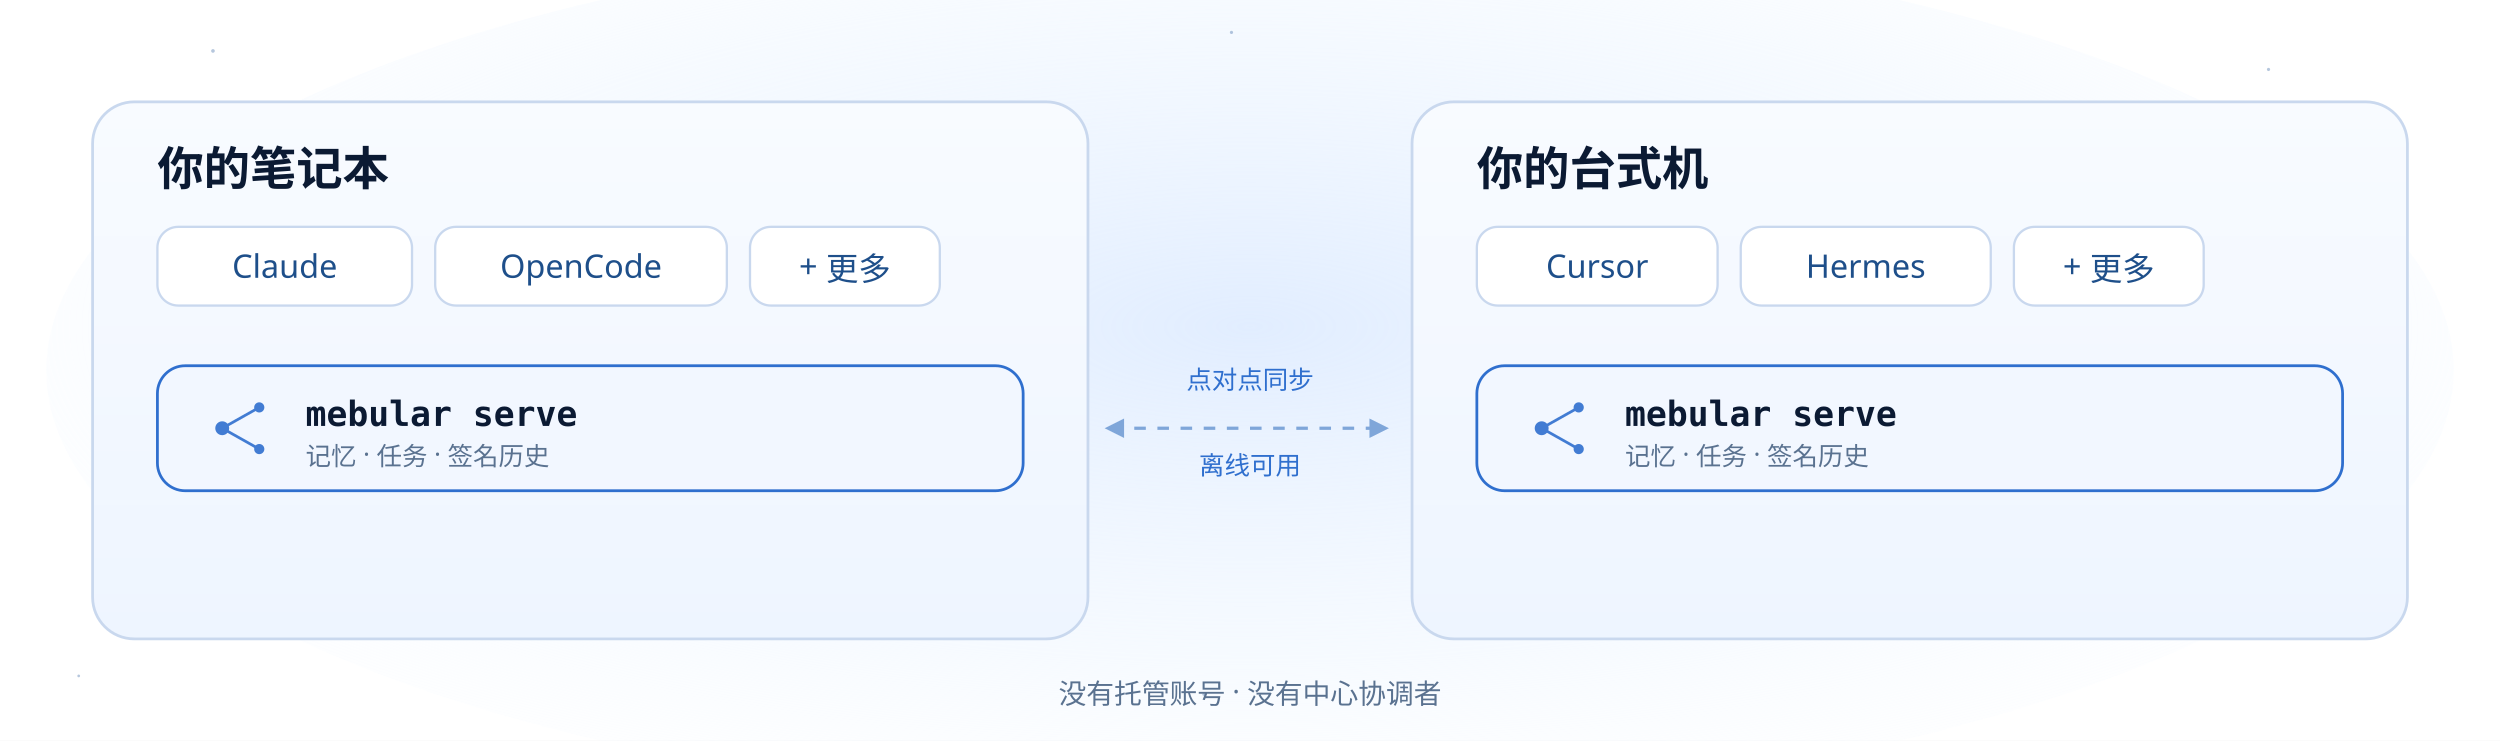
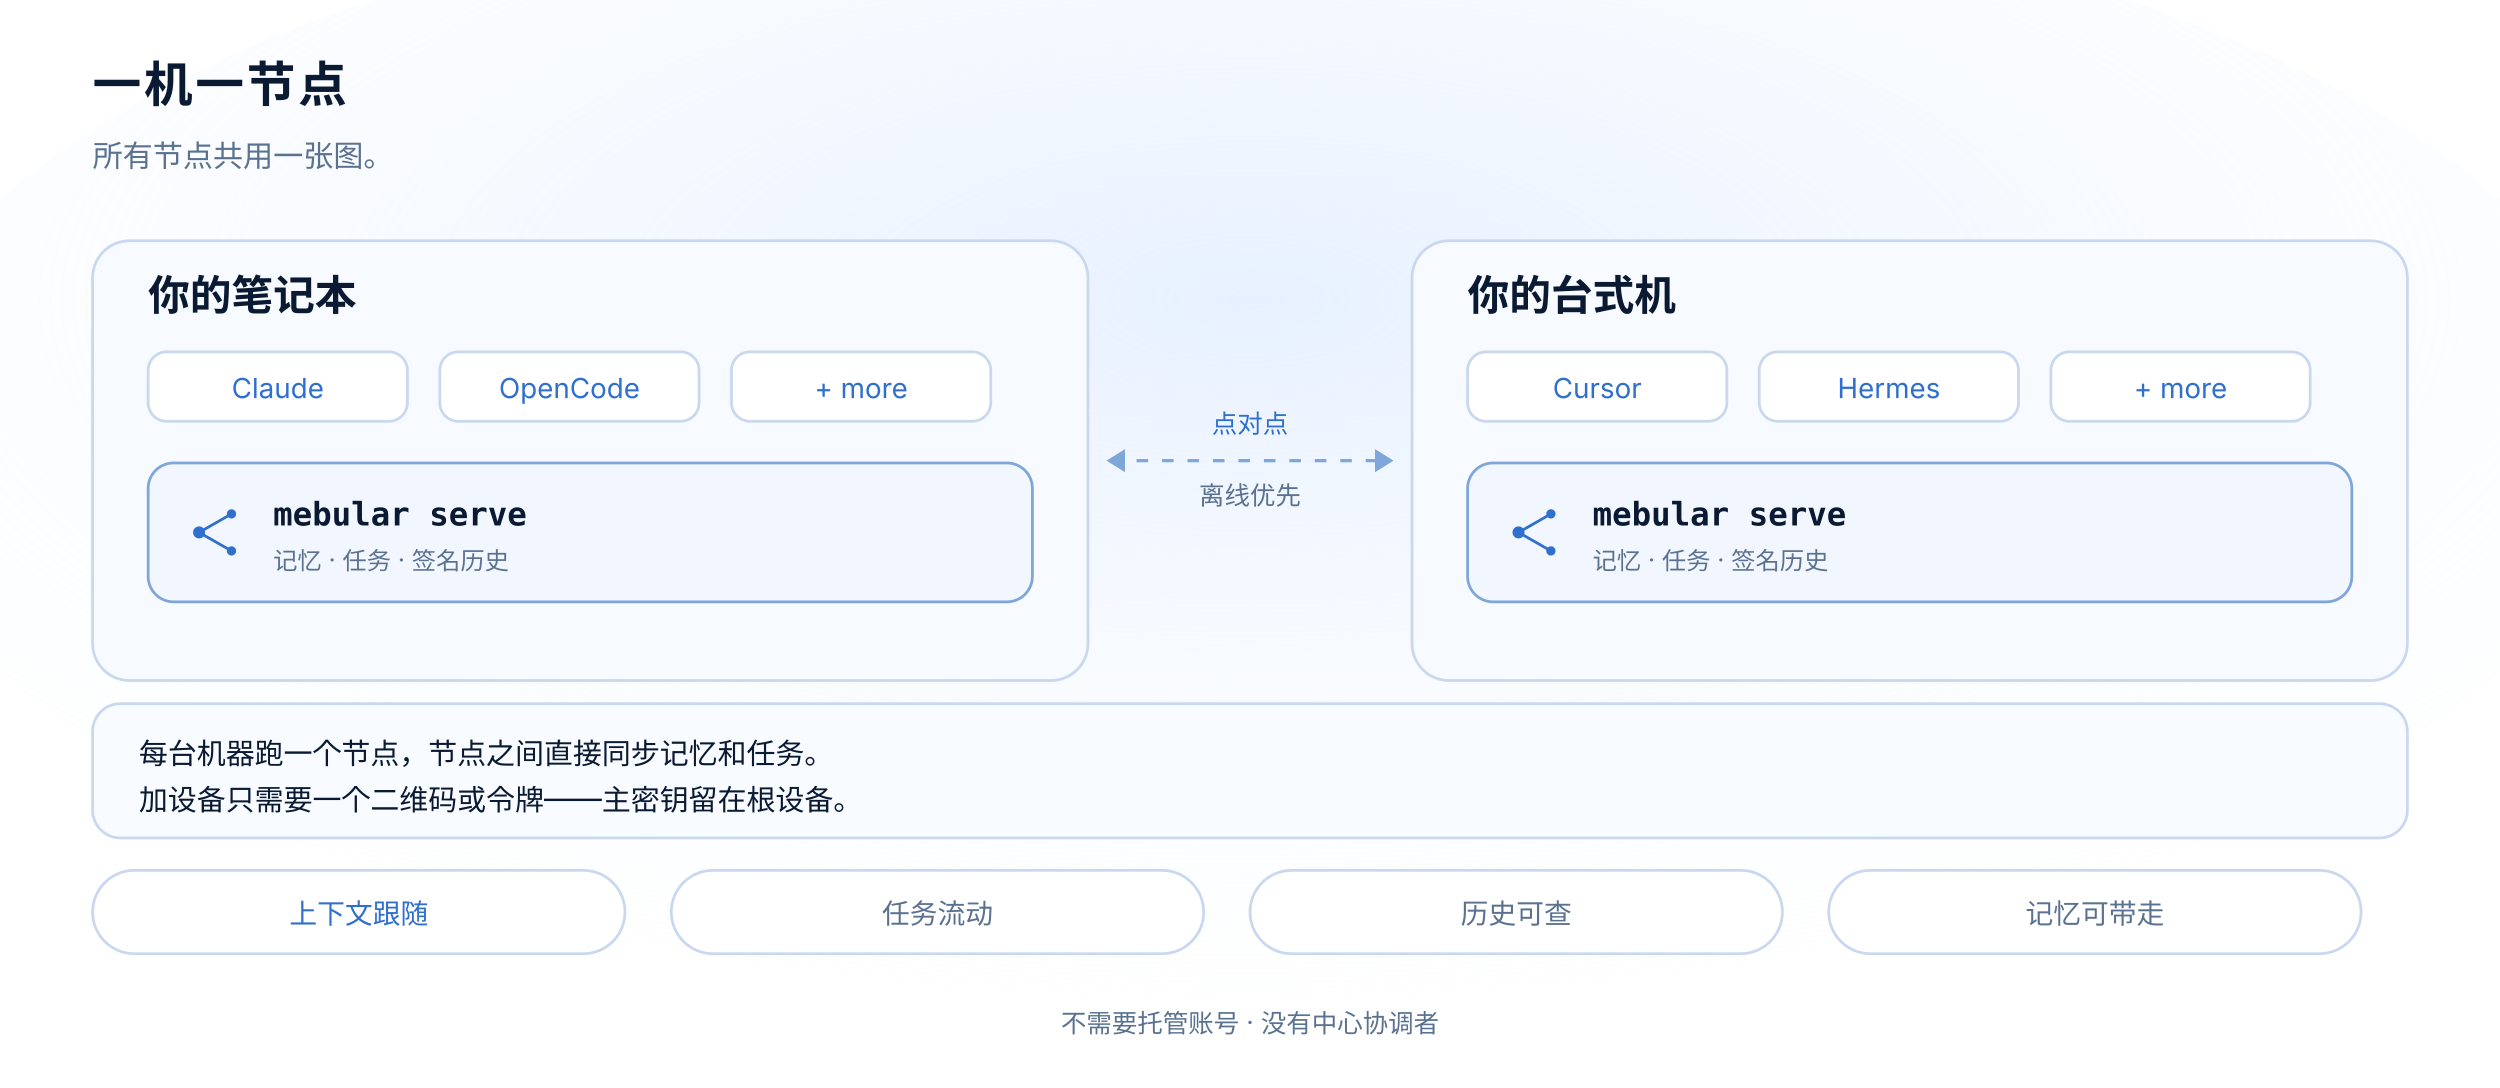
- <svg xmlns="http://www.w3.org/2000/svg" viewBox="0 0 1080 320" width="1080" height="320" role="img" aria-label="两台机器各跑一个 Mebular 节点，通过点对点同步共用一份图记忆，接入各自的 AI 助手">
+ <svg xmlns="http://www.w3.org/2000/svg" width="1080" height="470" viewBox="0 0 1080 470" role="img" aria-label="一机一节点">
  <defs>
-     <radialGradient id="glow" cx="50%" cy="45%" r="70%">
-       <stop offset="0%" stop-color="#dceaff" stop-opacity="0.85" />
-       <stop offset="55%" stop-color="#eef6ff" stop-opacity="0.5" />
+     <radialGradient id="glow" cx="50%" cy="38%" r="72%">
+       <stop offset="0%" stop-color="#dceaff" stop-opacity="0.7" />
      <stop offset="100%" stop-color="#ffffff" stop-opacity="0" />
    </radialGradient>
-     <linearGradient id="card" x1="0%" y1="0%" x2="0%" y2="100%">
-       <stop offset="0%" stop-color="#f8fbff" />
-       <stop offset="100%" stop-color="#eef5ff" />
-     </linearGradient>
-     <marker id="arrow" markerWidth="8" markerHeight="8" refX="6" refY="3" orient="auto">
-       <path d="M0,0 L6,3 L0,6 z" fill="#7fa6d9" />
-     </marker>
-     <marker id="arrowStart" markerWidth="8" markerHeight="8" refX="2" refY="3" orient="auto">
-       <path d="M6,0 L0,3 L6,6 z" fill="#7fa6d9" />
-     </marker>
-     <style>
-       .h{font-family:'PingFang SC','Noto Sans SC','Segoe UI',ui-sans-serif,system-ui,sans-serif;font-size:20px;font-weight:600;fill:#0b1a33}
-       .chip{font-family:'PingFang SC','Noto Sans SC','Segoe UI',ui-sans-serif,system-ui,sans-serif;font-size:14px;fill:#1e4f8a}
-       .node{font-family:'SF Mono','Cascadia Code','Source Code Pro',Consolas,monospace;font-size:15px;font-weight:600;fill:#0b1a33}
-       .sub{font-family:'PingFang SC','Noto Sans SC','Segoe UI',ui-sans-serif,system-ui,sans-serif;font-size:11px;fill:#5a7290}
-       .sync{font-family:'PingFang SC','Noto Sans SC','Segoe UI',ui-sans-serif,system-ui,sans-serif;font-size:11px;fill:#2f6fce}
-       .foot{font-family:'PingFang SC','Noto Sans SC','Segoe UI',ui-sans-serif,system-ui,sans-serif;font-size:12px;fill:#5a7290}
-     </style>
  </defs>
-   <rect width="1080" height="320" fill="#ffffff" />
-   <ellipse cx="540" cy="160" rx="520" ry="190" fill="url(#glow)" />
-   <g fill="#2f5f9e" opacity="0.35">
-     <circle cx="92" cy="22" r="0.8" />
-     <circle cx="980" cy="30" r="0.7" />
-     <circle cx="1012" cy="270" r="0.9" />
-     <circle cx="34" cy="292" r="0.6" />
-     <circle cx="532" cy="14" r="0.7" />
-     <circle cx="520" cy="300" r="0.6" />
-   </g>
-   <rect x="40" y="44" width="430" height="232" rx="18" fill="url(#card)" stroke="#c9d8ee" stroke-width="1.2" />
-   <rect x="610" y="44" width="430" height="232" rx="18" fill="url(#card)" stroke="#c9d8ee" stroke-width="1.2" />
-   <text class="h" x="68" y="80">你的笔记本</text>
-   <text class="h" x="638" y="80">你的台式机</text>
-   <rect x="68" y="98" width="110" height="34" rx="9" fill="#ffffff" stroke="#c9d8ee" />
-   <text class="chip" x="123" y="120" text-anchor="middle">Claude</text>
-   <rect x="188" y="98" width="126" height="34" rx="9" fill="#ffffff" stroke="#c9d8ee" />
-   <text class="chip" x="251" y="120" text-anchor="middle">OpenCode</text>
-   <rect x="324" y="98" width="82" height="34" rx="9" fill="#ffffff" stroke="#c9d8ee" />
-   <text class="chip" x="365" y="120" text-anchor="middle">+ 更多</text>
-   <rect x="638" y="98" width="104" height="34" rx="9" fill="#ffffff" stroke="#c9d8ee" />
-   <text class="chip" x="690" y="120" text-anchor="middle">Cursor</text>
-   <rect x="752" y="98" width="108" height="34" rx="9" fill="#ffffff" stroke="#c9d8ee" />
-   <text class="chip" x="806" y="120" text-anchor="middle">Hermes</text>
-   <rect x="870" y="98" width="82" height="34" rx="9" fill="#ffffff" stroke="#c9d8ee" />
-   <text class="chip" x="911" y="120" text-anchor="middle">+ 更多</text>
-   <rect x="68" y="158" width="374" height="54" rx="12" fill="#f2f7ff" stroke="#2f6fce" stroke-width="1.2" />
-   <g stroke="#2f6fce" stroke-width="1.2" fill="none" opacity="0.9">
-     <path d="M96 185 L112 176 M96 185 L112 194" />
-     <circle cx="96" cy="185" r="3" fill="#2f6fce" stroke="none" />
-     <circle cx="112" cy="176" r="2.2" fill="#2f6fce" stroke="none" />
-     <circle cx="112" cy="194" r="2.2" fill="#2f6fce" stroke="none" />
-   </g>
-   <text class="node" x="132" y="184">mebular serve</text>
-   <text class="sub" x="132" y="201">记忆 · 任务 · 签名历史</text>
-   <rect x="638" y="158" width="374" height="54" rx="12" fill="#f2f7ff" stroke="#2f6fce" stroke-width="1.2" />
-   <g stroke="#2f6fce" stroke-width="1.2" fill="none" opacity="0.9">
-     <path d="M666 185 L682 176 M666 185 L682 194" />
-     <circle cx="666" cy="185" r="3" fill="#2f6fce" stroke="none" />
-     <circle cx="682" cy="176" r="2.2" fill="#2f6fce" stroke="none" />
-     <circle cx="682" cy="194" r="2.2" fill="#2f6fce" stroke="none" />
-   </g>
-   <text class="node" x="702" y="184">mebular serve</text>
-   <text class="sub" x="702" y="201">记忆 · 任务 · 签名历史</text>
-   <line x1="480" y1="185" x2="600" y2="185" stroke="#7fa6d9" stroke-width="1.4" stroke-dasharray="5 5" marker-start="url(#arrowStart)" marker-end="url(#arrow)" />
-   <text class="sync" x="540" y="168" text-anchor="middle">点对点同步</text>
-   <text class="sync" x="540" y="205" text-anchor="middle">离线可用</text>
-   <text class="foot" x="540" y="304" text-anchor="middle">没有托管账号 · 没有中心协调者</text>
+   <rect width="1080" height="470" fill="#ffffff" />
+   <ellipse cx="540" cy="188" rx="594" ry="244.4" fill="url(#glow)" />
+   <text x="40" y="44" font-family="'SF Pro Display','Segoe UI',ui-sans-serif,system-ui,sans-serif" font-size="21" fill="#0b1a33" font-weight="700" letter-spacing="1.2">一机一节点</text>
+   <text x="40" y="72" font-family="'SF Pro Text','Segoe UI',ui-sans-serif,system-ui,sans-serif" font-size="13" fill="#5a7290">所有节点共用一张图。</text>
+   <rect x="40" y="104" width="430" height="190" rx="16" fill="#f7faff" stroke="#c9d8ee" stroke-width="1.2" />
+   <text x="64" y="134" font-family="'SF Pro Text','Segoe UI',ui-sans-serif,system-ui,sans-serif" font-size="18" fill="#0b1a33" font-weight="700">你的笔记本</text>
+   <rect x="64" y="152" width="112" height="30" rx="8" fill="#ffffff" stroke="#c9d8ee" stroke-width="1.2" />
+   <text x="120" y="172" font-family="'SF Pro Text','Segoe UI',ui-sans-serif,system-ui,sans-serif" font-size="12" fill="#2f6fce" text-anchor="middle">Claude</text>
+   <rect x="190" y="152" width="112" height="30" rx="8" fill="#ffffff" stroke="#c9d8ee" stroke-width="1.2" />
+   <text x="246" y="172" font-family="'SF Pro Text','Segoe UI',ui-sans-serif,system-ui,sans-serif" font-size="12" fill="#2f6fce" text-anchor="middle">OpenCode</text>
+   <rect x="316" y="152" width="112" height="30" rx="8" fill="#ffffff" stroke="#c9d8ee" stroke-width="1.2" />
+   <text x="372" y="172" font-family="'SF Pro Text','Segoe UI',ui-sans-serif,system-ui,sans-serif" font-size="12" fill="#2f6fce" text-anchor="middle">+ more</text>
+   <rect x="64" y="200" width="382" height="60" rx="11" fill="#f2f7ff" stroke="#7fa6d9" stroke-width="1.2" />
+   <path d="M86,230 L100,222 M86,230 L100,238" stroke="#2f6fce" stroke-width="1.2" fill="none" />
+   <circle cx="86" cy="230" r="2.6" fill="#2f6fce" />
+   <circle cx="100" cy="222" r="2" fill="#2f6fce" />
+   <circle cx="100" cy="238" r="2" fill="#2f6fce" />
+   <text x="118" y="227" font-family="'SF Mono','Cascadia Code','Source Code Pro',Consolas,monospace" font-size="14" fill="#0b1a33" font-weight="700">mebular serve</text>
+   <text x="118" y="246" font-family="'SF Pro Text','Segoe UI',ui-sans-serif,system-ui,sans-serif" font-size="10.5" fill="#5a7290">记忆 · 任务 · 签名历史</text>
+   <rect x="610" y="104" width="430" height="190" rx="16" fill="#f7faff" stroke="#c9d8ee" stroke-width="1.2" />
+   <text x="634" y="134" font-family="'SF Pro Text','Segoe UI',ui-sans-serif,system-ui,sans-serif" font-size="18" fill="#0b1a33" font-weight="700">你的台式机</text>
+   <rect x="634" y="152" width="112" height="30" rx="8" fill="#ffffff" stroke="#c9d8ee" stroke-width="1.2" />
+   <text x="690" y="172" font-family="'SF Pro Text','Segoe UI',ui-sans-serif,system-ui,sans-serif" font-size="12" fill="#2f6fce" text-anchor="middle">Cursor</text>
+   <rect x="760" y="152" width="112" height="30" rx="8" fill="#ffffff" stroke="#c9d8ee" stroke-width="1.2" />
+   <text x="816" y="172" font-family="'SF Pro Text','Segoe UI',ui-sans-serif,system-ui,sans-serif" font-size="12" fill="#2f6fce" text-anchor="middle">Hermes</text>
+   <rect x="886" y="152" width="112" height="30" rx="8" fill="#ffffff" stroke="#c9d8ee" stroke-width="1.2" />
+   <text x="942" y="172" font-family="'SF Pro Text','Segoe UI',ui-sans-serif,system-ui,sans-serif" font-size="12" fill="#2f6fce" text-anchor="middle">+ more</text>
+   <rect x="634" y="200" width="382" height="60" rx="11" fill="#f2f7ff" stroke="#7fa6d9" stroke-width="1.2" />
+   <path d="M656,230 L670,222 M656,230 L670,238" stroke="#2f6fce" stroke-width="1.2" fill="none" />
+   <circle cx="656" cy="230" r="2.6" fill="#2f6fce" />
+   <circle cx="670" cy="222" r="2" fill="#2f6fce" />
+   <circle cx="670" cy="238" r="2" fill="#2f6fce" />
+   <text x="688" y="227" font-family="'SF Mono','Cascadia Code','Source Code Pro',Consolas,monospace" font-size="14" fill="#0b1a33" font-weight="700">mebular serve</text>
+   <text x="688" y="246" font-family="'SF Pro Text','Segoe UI',ui-sans-serif,system-ui,sans-serif" font-size="10.5" fill="#5a7290">记忆 · 任务 · 签名历史</text>
+   <path d="M480,199 H600" stroke="#7fa6d9" stroke-width="1.4" stroke-dasharray="5 6" />
+   <path d="M594,194 L602,199 L594,204" fill="#7fa6d9" />
+   <path d="M486,194 L478,199 L486,204" fill="#7fa6d9" />
+   <text x="540" y="187" font-family="'SF Pro Text','Segoe UI',ui-sans-serif,system-ui,sans-serif" font-size="11" fill="#2f6fce" text-anchor="middle">点对点</text>
+   <text x="540" y="218" font-family="'SF Pro Text','Segoe UI',ui-sans-serif,system-ui,sans-serif" font-size="11" fill="#5a7290" text-anchor="middle">离线优先</text>
+   <rect x="40" y="304" width="1000" height="58" rx="12" fill="#f8fbff" stroke="#c9d8ee" stroke-width="1.2" />
+   <text x="60" y="330" font-family="'SF Pro Text','Segoe UI',ui-sans-serif,system-ui,sans-serif" font-size="12.5" fill="#0b1a33">每台机器跑一个节点，节点之间直接同步记忆和任务。</text>
+   <text x="60" y="350" font-family="'SF Pro Text','Segoe UI',ui-sans-serif,system-ui,sans-serif" font-size="12.5" fill="#0b1a33">加设备只需要一个二维码或令牌——主密钥留在根设备。</text>
+   <rect x="40" y="376" width="230" height="36" rx="18" fill="#ffffff" stroke="#c9d8ee" stroke-width="1.2" />
+   <text x="155" y="399" font-family="'SF Pro Text','Segoe UI',ui-sans-serif,system-ui,sans-serif" font-size="12" fill="#2f6fce" text-anchor="middle">上下文跟随</text>
+   <rect x="290" y="376" width="230" height="36" rx="18" fill="#ffffff" stroke="#c9d8ee" stroke-width="1.2" />
+   <text x="405" y="399" font-family="'SF Pro Text','Segoe UI',ui-sans-serif,system-ui,sans-serif" font-size="12" fill="#5a7290" text-anchor="middle">任务流动</text>
+   <rect x="540" y="376" width="230" height="36" rx="18" fill="#ffffff" stroke="#c9d8ee" stroke-width="1.2" />
+   <text x="655" y="399" font-family="'SF Pro Text','Segoe UI',ui-sans-serif,system-ui,sans-serif" font-size="12" fill="#5a7290" text-anchor="middle">历史可查</text>
+   <rect x="790" y="376" width="230" height="36" rx="18" fill="#ffffff" stroke="#c9d8ee" stroke-width="1.2" />
+   <text x="905" y="399" font-family="'SF Pro Text','Segoe UI',ui-sans-serif,system-ui,sans-serif" font-size="12" fill="#5a7290" text-anchor="middle">记忆可带走</text>
+   <text x="540" y="446" font-family="'SF Pro Text','Segoe UI',ui-sans-serif,system-ui,sans-serif" font-size="11" fill="#5a7290" text-anchor="middle">不需要托管账号 · 没有中心协调者</text>
</svg>
